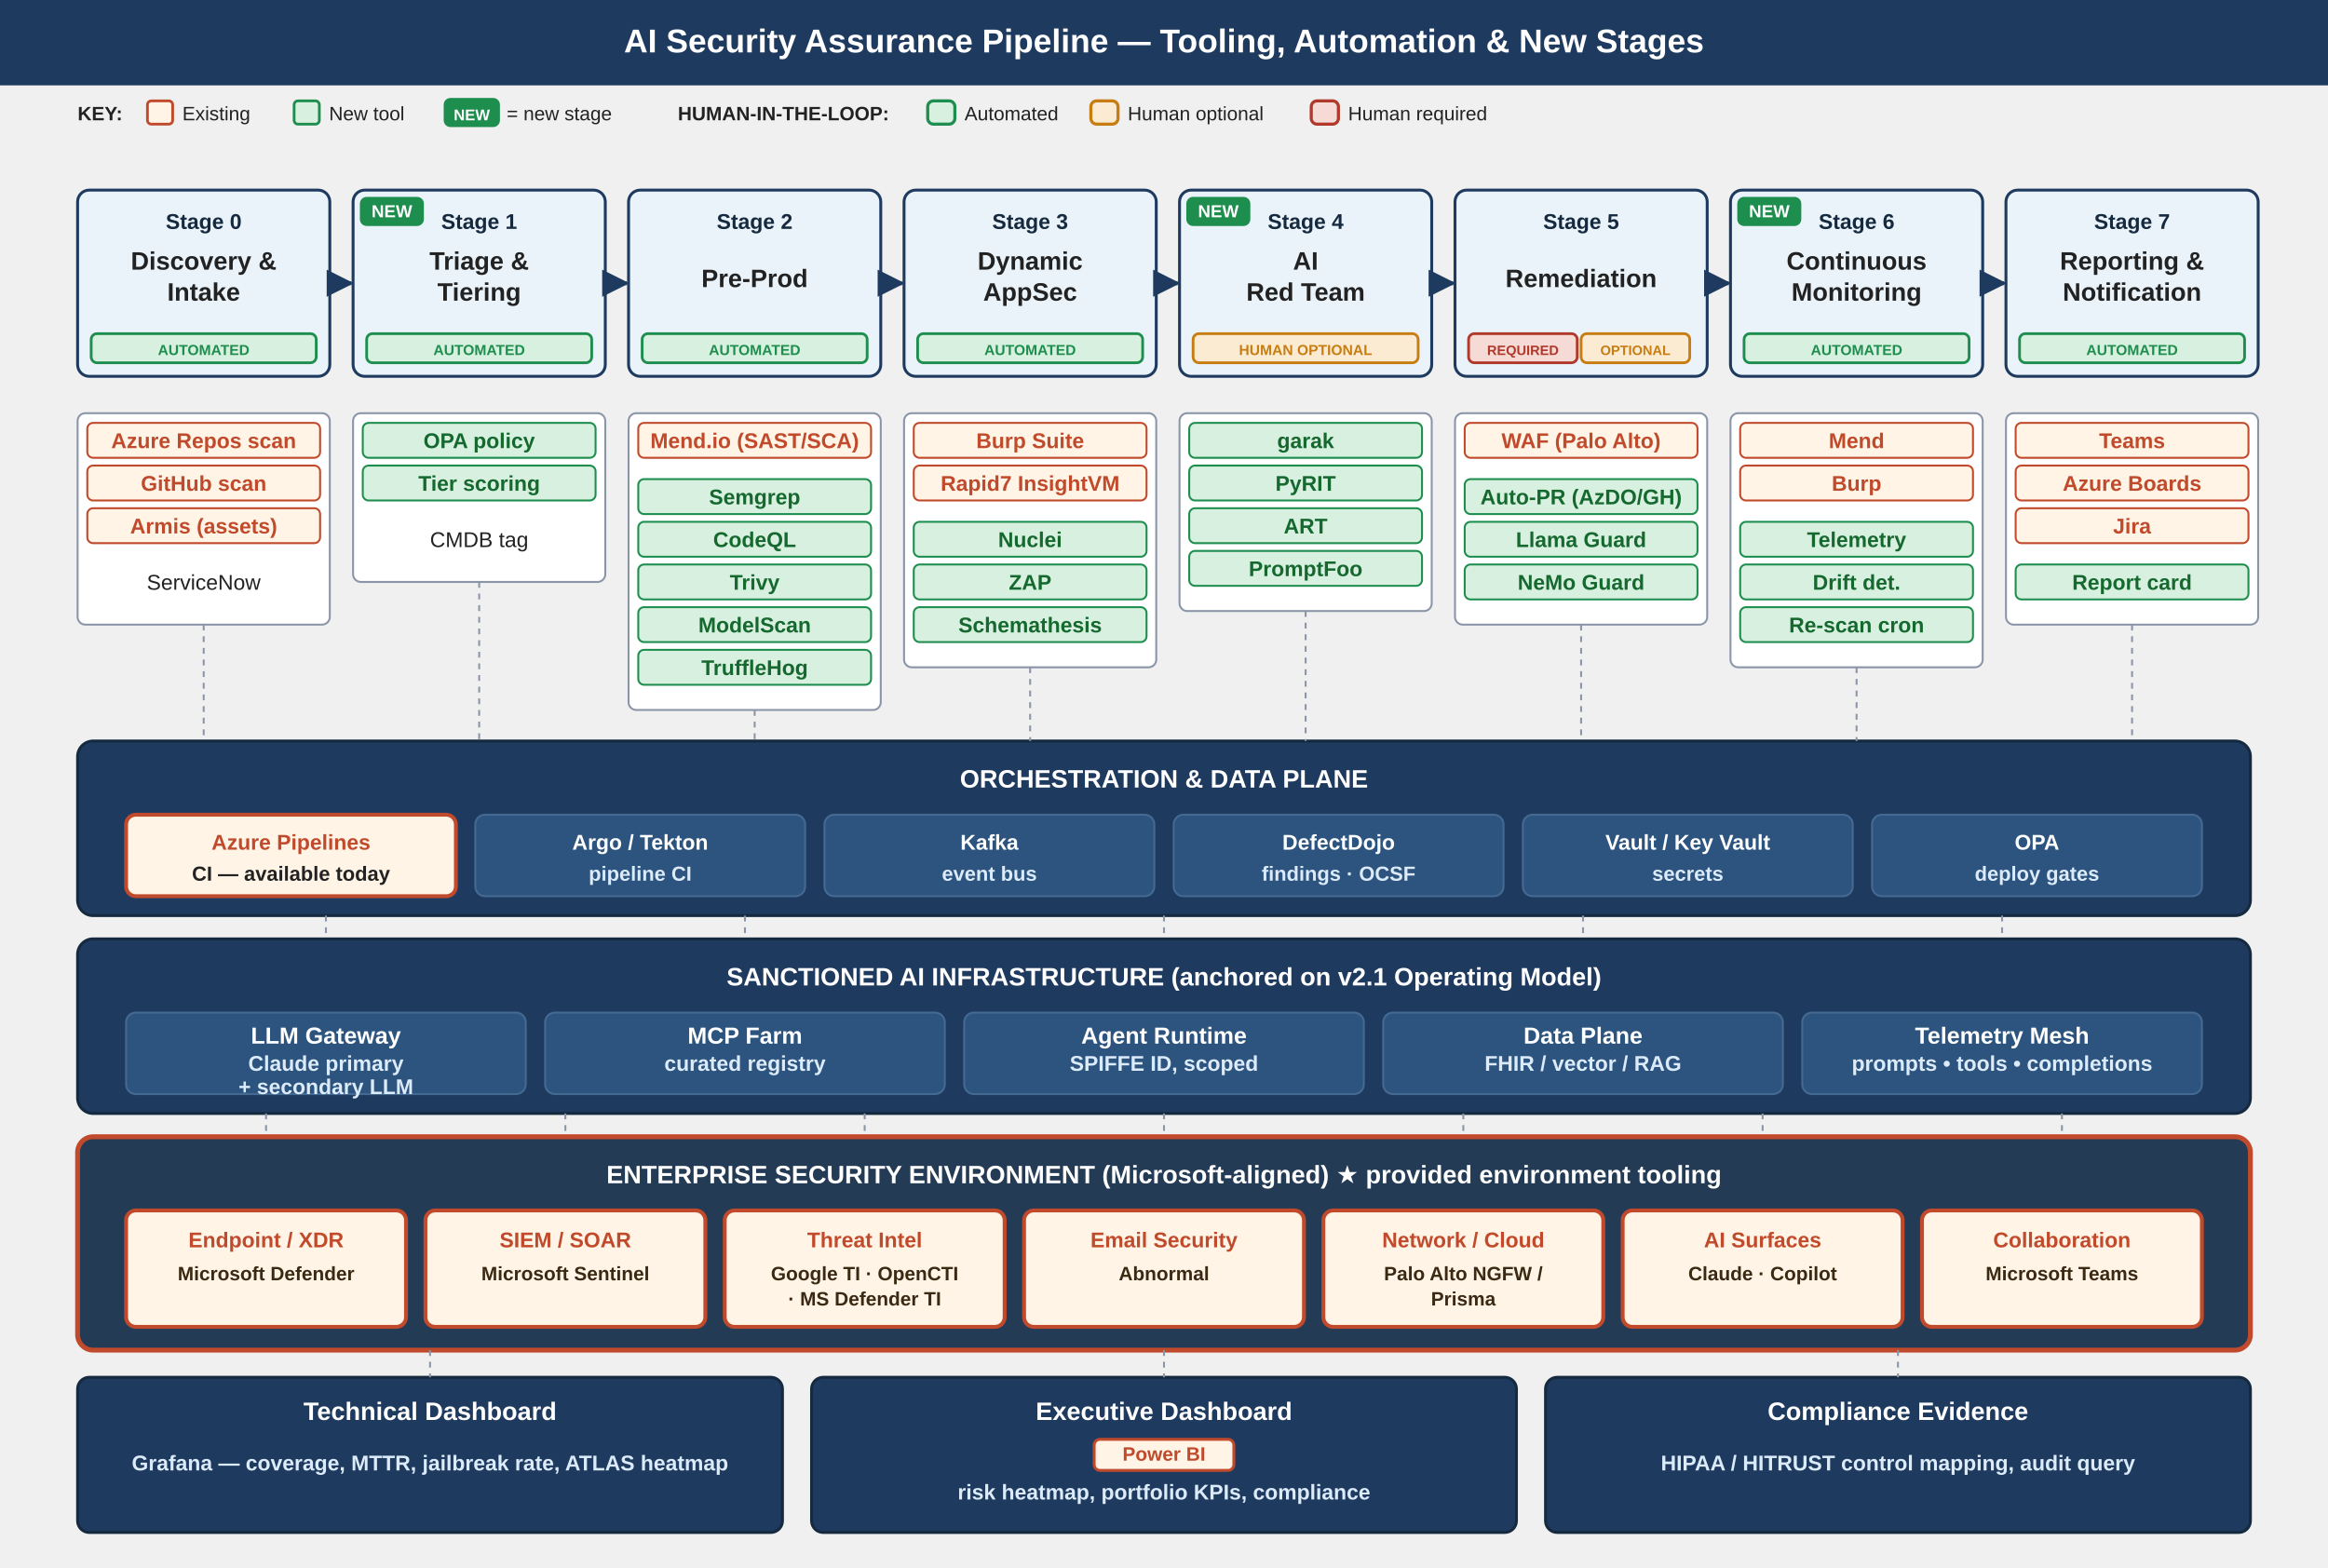
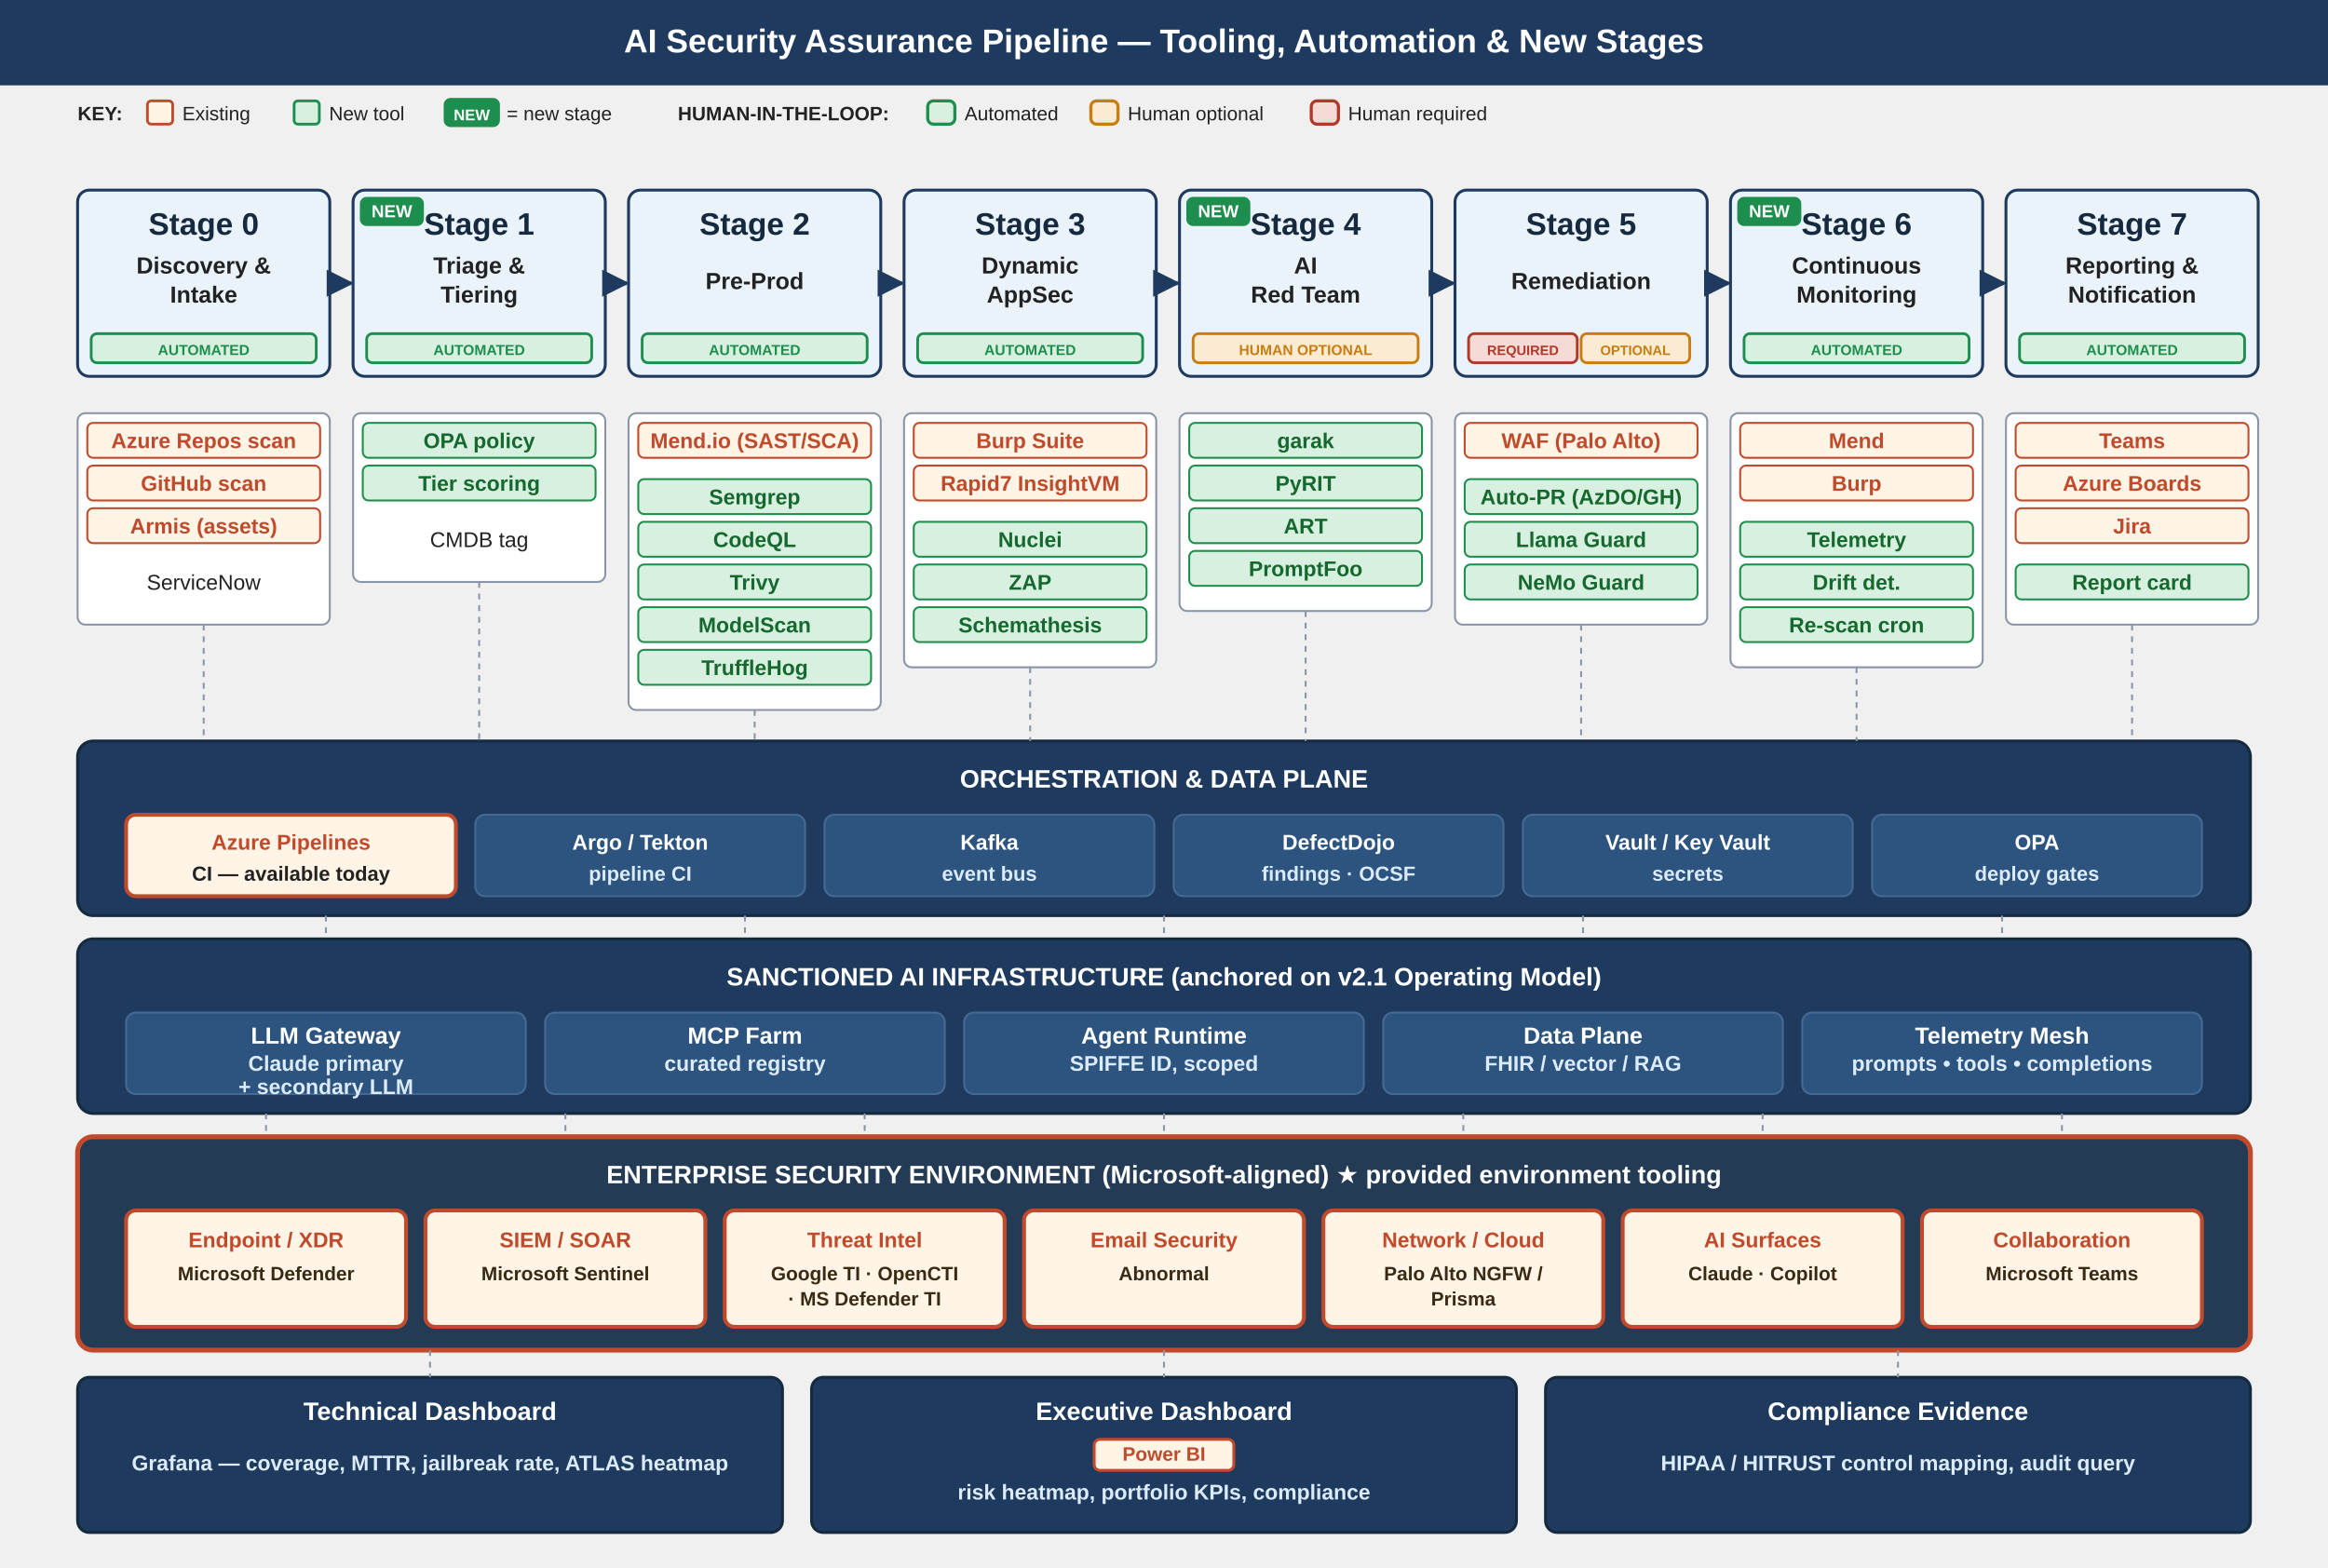
<svg xmlns="http://www.w3.org/2000/svg" width="1200" height="808" viewBox="0 0 1200 808" font-family="Arial, Helvetica, sans-serif">
  <defs>
    <marker id="arr" viewBox="0 0 10 10" refX="9" refY="5" markerWidth="7" markerHeight="7" orient="auto-start-reverse">
      <path d="M 0 0 L 10 5 L 0 10 z" fill="#1F3A5F" />
    </marker>
    <marker id="arrL" viewBox="0 0 10 10" refX="9" refY="5" markerWidth="7" markerHeight="7" orient="auto-start-reverse">
      <path d="M 0 0 L 10 5 L 0 10 z" fill="#8A95A8" />
    </marker>
    <marker id="arrA" viewBox="0 0 10 10" refX="9" refY="5" markerWidth="7" markerHeight="7" orient="auto-start-reverse">
      <path d="M 0 0 L 10 5 L 0 10 z" fill="#C04A2B" />
    </marker>
  </defs>
  <rect x="0" y="0" width="1200" height="44" fill="#1F3A5F" stroke="#1F3A5F" stroke-width="0" rx="0" ry="0" />
  <text x="600.0" y="27" font-size="17" fill="#FFFFFF" text-anchor="middle" font-weight="bold">AI Security Assurance Pipeline — Tooling, Automation &amp; New Stages</text>
  <text x="40" y="62" font-size="10" fill="#222222" text-anchor="start" font-weight="bold">KEY:</text>
  <rect x="76" y="52" width="13" height="12" fill="#FFF4E5" stroke="#C04A2B" stroke-width="1.4" rx="2" ry="2" />
  <text x="94" y="62" font-size="10" fill="#222222" text-anchor="start" font-weight="normal">Existing</text>
  <rect x="151.6" y="52" width="13" height="12" fill="#D8F0DF" stroke="#1E8E4E" stroke-width="1.4" rx="2" ry="2" />
  <text x="169.6" y="62" font-size="10" fill="#222222" text-anchor="start" font-weight="normal">New tool</text>
  <rect x="229.2" y="51" width="28" height="14" fill="#1E8E4E" stroke="#1E8E4E" stroke-width="1" rx="3" ry="3" />
  <text x="243.2" y="62" font-size="8" fill="#FFFFFF" text-anchor="middle" font-weight="bold">NEW</text>
  <text x="261.2" y="62" font-size="10" fill="#222222" text-anchor="start" font-weight="normal">= new stage</text>
  <text x="349.4" y="62" font-size="10" fill="#222222" text-anchor="start" font-weight="bold">HUMAN-IN-THE-LOOP:</text>
  <rect x="478.2" y="52" width="14" height="12" fill="#D8F0DF" stroke="#1E8E4E" stroke-width="1.6" rx="3" ry="3" />
  <text x="497.2" y="62" font-size="10" fill="#222222" text-anchor="start" font-weight="normal">Automated</text>
  <rect x="562.3" y="52" width="14" height="12" fill="#FBEBD2" stroke="#C77D11" stroke-width="1.6" rx="3" ry="3" />
  <text x="581.3" y="62" font-size="10" fill="#222222" text-anchor="start" font-weight="normal">Human optional</text>
  <rect x="675.9" y="52" width="14" height="12" fill="#F6DAD5" stroke="#B0392B" stroke-width="1.6" rx="3" ry="3" />
  <text x="694.9" y="62" font-size="10" fill="#222222" text-anchor="start" font-weight="normal">Human required</text>
  <rect x="40" y="98" width="130" height="96" fill="#EAF3FA" stroke="#1F3A5F" stroke-width="1.5" rx="6" ry="6" />
-   <text x="105.0" y="118" font-size="11" fill="#15293F" text-anchor="middle" font-weight="bold">Stage 0</text>
-   <text x="105.0" y="139" font-size="13" fill="#222222" text-anchor="middle" font-weight="bold">Discovery &amp;</text>
-   <text x="105.0" y="155" font-size="13" fill="#222222" text-anchor="middle" font-weight="bold">Intake</text>
+   <text x="105.0" y="121" font-size="16" fill="#15293F" text-anchor="middle" font-weight="bold">Stage 0</text>
+   <text x="105.0" y="141" font-size="12" fill="#222222" text-anchor="middle" font-weight="bold">Discovery &amp;</text>
+   <text x="105.0" y="156" font-size="12" fill="#222222" text-anchor="middle" font-weight="bold">Intake</text>
  <rect x="47.0" y="172" width="116.0" height="15" fill="#D8F0DF" stroke="#1E8E4E" stroke-width="1.4" rx="3" ry="3" />
  <text x="105.0" y="183" font-size="7.5" fill="#1E8E4E" text-anchor="middle" font-weight="bold">AUTOMATED</text>
  <line x1="171" y1="146.0" x2="181" y2="146.0" stroke="#1F3A5F" stroke-width="2" marker-end="url(#arr)" />
  <rect x="182" y="98" width="130" height="96" fill="#EAF3FA" stroke="#1F3A5F" stroke-width="1.5" rx="6" ry="6" />
-   <text x="247.0" y="118" font-size="11" fill="#15293F" text-anchor="middle" font-weight="bold">Stage 1</text>
-   <text x="247.0" y="139" font-size="13" fill="#222222" text-anchor="middle" font-weight="bold">Triage &amp;</text>
-   <text x="247.0" y="155" font-size="13" fill="#222222" text-anchor="middle" font-weight="bold">Tiering</text>
+   <text x="247.0" y="121" font-size="16" fill="#15293F" text-anchor="middle" font-weight="bold">Stage 1</text>
+   <text x="247.0" y="141" font-size="12" fill="#222222" text-anchor="middle" font-weight="bold">Triage &amp;</text>
+   <text x="247.0" y="156" font-size="12" fill="#222222" text-anchor="middle" font-weight="bold">Tiering</text>
  <rect x="186" y="102" width="32" height="14" fill="#1E8E4E" stroke="#1E8E4E" stroke-width="1" rx="3" ry="3" />
  <text x="202" y="112" font-size="9" fill="#FFFFFF" text-anchor="middle" font-weight="bold">NEW</text>
  <rect x="189.0" y="172" width="116.0" height="15" fill="#D8F0DF" stroke="#1E8E4E" stroke-width="1.4" rx="3" ry="3" />
  <text x="247.0" y="183" font-size="7.5" fill="#1E8E4E" text-anchor="middle" font-weight="bold">AUTOMATED</text>
  <line x1="313" y1="146.0" x2="323" y2="146.0" stroke="#1F3A5F" stroke-width="2" marker-end="url(#arr)" />
  <rect x="324" y="98" width="130" height="96" fill="#EAF3FA" stroke="#1F3A5F" stroke-width="1.5" rx="6" ry="6" />
-   <text x="389.0" y="118" font-size="11" fill="#15293F" text-anchor="middle" font-weight="bold">Stage 2</text>
-   <text x="389.0" y="148" font-size="13" fill="#222222" text-anchor="middle" font-weight="bold">Pre-Prod</text>
+   <text x="389.0" y="121" font-size="16" fill="#15293F" text-anchor="middle" font-weight="bold">Stage 2</text>
+   <text x="389.0" y="149" font-size="12" fill="#222222" text-anchor="middle" font-weight="bold">Pre-Prod</text>
  <rect x="331.0" y="172" width="116.0" height="15" fill="#D8F0DF" stroke="#1E8E4E" stroke-width="1.4" rx="3" ry="3" />
  <text x="389.0" y="183" font-size="7.5" fill="#1E8E4E" text-anchor="middle" font-weight="bold">AUTOMATED</text>
  <line x1="455" y1="146.0" x2="465" y2="146.0" stroke="#1F3A5F" stroke-width="2" marker-end="url(#arr)" />
  <rect x="466" y="98" width="130" height="96" fill="#EAF3FA" stroke="#1F3A5F" stroke-width="1.5" rx="6" ry="6" />
-   <text x="531.0" y="118" font-size="11" fill="#15293F" text-anchor="middle" font-weight="bold">Stage 3</text>
-   <text x="531.0" y="139" font-size="13" fill="#222222" text-anchor="middle" font-weight="bold">Dynamic</text>
-   <text x="531.0" y="155" font-size="13" fill="#222222" text-anchor="middle" font-weight="bold">AppSec</text>
+   <text x="531.0" y="121" font-size="16" fill="#15293F" text-anchor="middle" font-weight="bold">Stage 3</text>
+   <text x="531.0" y="141" font-size="12" fill="#222222" text-anchor="middle" font-weight="bold">Dynamic</text>
+   <text x="531.0" y="156" font-size="12" fill="#222222" text-anchor="middle" font-weight="bold">AppSec</text>
  <rect x="473.0" y="172" width="116.0" height="15" fill="#D8F0DF" stroke="#1E8E4E" stroke-width="1.4" rx="3" ry="3" />
  <text x="531.0" y="183" font-size="7.5" fill="#1E8E4E" text-anchor="middle" font-weight="bold">AUTOMATED</text>
  <line x1="597" y1="146.0" x2="607" y2="146.0" stroke="#1F3A5F" stroke-width="2" marker-end="url(#arr)" />
  <rect x="608" y="98" width="130" height="96" fill="#EAF3FA" stroke="#1F3A5F" stroke-width="1.5" rx="6" ry="6" />
-   <text x="673.0" y="118" font-size="11" fill="#15293F" text-anchor="middle" font-weight="bold">Stage 4</text>
-   <text x="673.0" y="139" font-size="13" fill="#222222" text-anchor="middle" font-weight="bold">AI</text>
-   <text x="673.0" y="155" font-size="13" fill="#222222" text-anchor="middle" font-weight="bold">Red Team</text>
+   <text x="673.0" y="121" font-size="16" fill="#15293F" text-anchor="middle" font-weight="bold">Stage 4</text>
+   <text x="673.0" y="141" font-size="12" fill="#222222" text-anchor="middle" font-weight="bold">AI</text>
+   <text x="673.0" y="156" font-size="12" fill="#222222" text-anchor="middle" font-weight="bold">Red Team</text>
  <rect x="612" y="102" width="32" height="14" fill="#1E8E4E" stroke="#1E8E4E" stroke-width="1" rx="3" ry="3" />
  <text x="628" y="112" font-size="9" fill="#FFFFFF" text-anchor="middle" font-weight="bold">NEW</text>
  <rect x="615.0" y="172" width="116.0" height="15" fill="#FBEBD2" stroke="#C77D11" stroke-width="1.4" rx="3" ry="3" />
  <text x="673.0" y="183" font-size="7.5" fill="#C77D11" text-anchor="middle" font-weight="bold">HUMAN OPTIONAL</text>
  <line x1="739" y1="146.0" x2="749" y2="146.0" stroke="#1F3A5F" stroke-width="2" marker-end="url(#arr)" />
  <rect x="750" y="98" width="130" height="96" fill="#EAF3FA" stroke="#1F3A5F" stroke-width="1.5" rx="6" ry="6" />
-   <text x="815.0" y="118" font-size="11" fill="#15293F" text-anchor="middle" font-weight="bold">Stage 5</text>
-   <text x="815.0" y="148" font-size="13" fill="#222222" text-anchor="middle" font-weight="bold">Remediation</text>
+   <text x="815.0" y="121" font-size="16" fill="#15293F" text-anchor="middle" font-weight="bold">Stage 5</text>
+   <text x="815.0" y="149" font-size="12" fill="#222222" text-anchor="middle" font-weight="bold">Remediation</text>
  <rect x="757.0" y="172" width="56.0" height="15" fill="#F6DAD5" stroke="#B0392B" stroke-width="1.4" rx="3" ry="3" />
  <text x="785.0" y="183" font-size="7" fill="#B0392B" text-anchor="middle" font-weight="bold">REQUIRED</text>
  <rect x="815.0" y="172" width="56.0" height="15" fill="#FBEBD2" stroke="#C77D11" stroke-width="1.4" rx="3" ry="3" />
  <text x="843.0" y="183" font-size="7" fill="#C77D11" text-anchor="middle" font-weight="bold">OPTIONAL</text>
  <line x1="881" y1="146.0" x2="891" y2="146.0" stroke="#1F3A5F" stroke-width="2" marker-end="url(#arr)" />
  <rect x="892" y="98" width="130" height="96" fill="#EAF3FA" stroke="#1F3A5F" stroke-width="1.5" rx="6" ry="6" />
-   <text x="957.0" y="118" font-size="11" fill="#15293F" text-anchor="middle" font-weight="bold">Stage 6</text>
-   <text x="957.0" y="139" font-size="13" fill="#222222" text-anchor="middle" font-weight="bold">Continuous</text>
-   <text x="957.0" y="155" font-size="13" fill="#222222" text-anchor="middle" font-weight="bold">Monitoring</text>
+   <text x="957.0" y="121" font-size="16" fill="#15293F" text-anchor="middle" font-weight="bold">Stage 6</text>
+   <text x="957.0" y="141" font-size="12" fill="#222222" text-anchor="middle" font-weight="bold">Continuous</text>
+   <text x="957.0" y="156" font-size="12" fill="#222222" text-anchor="middle" font-weight="bold">Monitoring</text>
  <rect x="896" y="102" width="32" height="14" fill="#1E8E4E" stroke="#1E8E4E" stroke-width="1" rx="3" ry="3" />
  <text x="912" y="112" font-size="9" fill="#FFFFFF" text-anchor="middle" font-weight="bold">NEW</text>
  <rect x="899.0" y="172" width="116.0" height="15" fill="#D8F0DF" stroke="#1E8E4E" stroke-width="1.4" rx="3" ry="3" />
  <text x="957.0" y="183" font-size="7.5" fill="#1E8E4E" text-anchor="middle" font-weight="bold">AUTOMATED</text>
  <line x1="1023" y1="146.0" x2="1033" y2="146.0" stroke="#1F3A5F" stroke-width="2" marker-end="url(#arr)" />
  <rect x="1034" y="98" width="130" height="96" fill="#EAF3FA" stroke="#1F3A5F" stroke-width="1.5" rx="6" ry="6" />
-   <text x="1099.0" y="118" font-size="11" fill="#15293F" text-anchor="middle" font-weight="bold">Stage 7</text>
-   <text x="1099.0" y="139" font-size="13" fill="#222222" text-anchor="middle" font-weight="bold">Reporting &amp;</text>
-   <text x="1099.0" y="155" font-size="13" fill="#222222" text-anchor="middle" font-weight="bold">Notification</text>
+   <text x="1099.0" y="121" font-size="16" fill="#15293F" text-anchor="middle" font-weight="bold">Stage 7</text>
+   <text x="1099.0" y="141" font-size="12" fill="#222222" text-anchor="middle" font-weight="bold">Reporting &amp;</text>
+   <text x="1099.0" y="156" font-size="12" fill="#222222" text-anchor="middle" font-weight="bold">Notification</text>
  <rect x="1041.0" y="172" width="116.0" height="15" fill="#D8F0DF" stroke="#1E8E4E" stroke-width="1.4" rx="3" ry="3" />
  <text x="1099.0" y="183" font-size="7.5" fill="#1E8E4E" text-anchor="middle" font-weight="bold">AUTOMATED</text>
  <rect x="40" y="213" width="130" height="109" fill="#FFFFFF" stroke="#8A95A8" stroke-width="1" rx="4" ry="4" />
  <rect x="45" y="218" width="120" height="18" fill="#FFF4E5" stroke="#C04A2B" stroke-width="1" rx="3" ry="3" />
  <text x="105.0" y="231" font-size="11" fill="#C04A2B" text-anchor="middle" font-weight="bold">Azure Repos scan</text>
  <rect x="45" y="240" width="120" height="18" fill="#FFF4E5" stroke="#C04A2B" stroke-width="1" rx="3" ry="3" />
  <text x="105.0" y="253" font-size="11" fill="#C04A2B" text-anchor="middle" font-weight="bold">GitHub scan</text>
  <rect x="45" y="262" width="120" height="18" fill="#FFF4E5" stroke="#C04A2B" stroke-width="1" rx="3" ry="3" />
  <text x="105.0" y="275" font-size="11" fill="#C04A2B" text-anchor="middle" font-weight="bold">Armis (assets)</text>
  <text x="105.0" y="304" font-size="11" fill="#222222" text-anchor="middle" font-weight="normal">ServiceNow</text>
  <rect x="182" y="213" width="130" height="87" fill="#FFFFFF" stroke="#8A95A8" stroke-width="1" rx="4" ry="4" />
  <rect x="187" y="218" width="120" height="18" fill="#D8F0DF" stroke="#1E8E4E" stroke-width="1" rx="3" ry="3" />
  <text x="247.0" y="231" font-size="11" fill="#15692F" text-anchor="middle" font-weight="bold">OPA policy</text>
  <rect x="187" y="240" width="120" height="18" fill="#D8F0DF" stroke="#1E8E4E" stroke-width="1" rx="3" ry="3" />
  <text x="247.0" y="253" font-size="11" fill="#15692F" text-anchor="middle" font-weight="bold">Tier scoring</text>
  <text x="247.0" y="282" font-size="11" fill="#222222" text-anchor="middle" font-weight="normal">CMDB tag</text>
  <rect x="324" y="213" width="130" height="153" fill="#FFFFFF" stroke="#8A95A8" stroke-width="1" rx="4" ry="4" />
  <rect x="329" y="218" width="120" height="18" fill="#FFF4E5" stroke="#C04A2B" stroke-width="1" rx="3" ry="3" />
  <text x="389.0" y="231" font-size="11" fill="#C04A2B" text-anchor="middle" font-weight="bold">Mend.io (SAST/SCA)</text>
  <rect x="329" y="247" width="120" height="18" fill="#D8F0DF" stroke="#1E8E4E" stroke-width="1" rx="3" ry="3" />
  <text x="389.0" y="260" font-size="11" fill="#15692F" text-anchor="middle" font-weight="bold">Semgrep</text>
  <rect x="329" y="269" width="120" height="18" fill="#D8F0DF" stroke="#1E8E4E" stroke-width="1" rx="3" ry="3" />
  <text x="389.0" y="282" font-size="11" fill="#15692F" text-anchor="middle" font-weight="bold">CodeQL</text>
  <rect x="329" y="291" width="120" height="18" fill="#D8F0DF" stroke="#1E8E4E" stroke-width="1" rx="3" ry="3" />
  <text x="389.0" y="304" font-size="11" fill="#15692F" text-anchor="middle" font-weight="bold">Trivy</text>
  <rect x="329" y="313" width="120" height="18" fill="#D8F0DF" stroke="#1E8E4E" stroke-width="1" rx="3" ry="3" />
  <text x="389.0" y="326" font-size="11" fill="#15692F" text-anchor="middle" font-weight="bold">ModelScan</text>
  <rect x="329" y="335" width="120" height="18" fill="#D8F0DF" stroke="#1E8E4E" stroke-width="1" rx="3" ry="3" />
  <text x="389.0" y="348" font-size="11" fill="#15692F" text-anchor="middle" font-weight="bold">TruffleHog</text>
  <rect x="466" y="213" width="130" height="131" fill="#FFFFFF" stroke="#8A95A8" stroke-width="1" rx="4" ry="4" />
  <rect x="471" y="218" width="120" height="18" fill="#FFF4E5" stroke="#C04A2B" stroke-width="1" rx="3" ry="3" />
  <text x="531.0" y="231" font-size="11" fill="#C04A2B" text-anchor="middle" font-weight="bold">Burp Suite</text>
  <rect x="471" y="240" width="120" height="18" fill="#FFF4E5" stroke="#C04A2B" stroke-width="1" rx="3" ry="3" />
  <text x="531.0" y="253" font-size="11" fill="#C04A2B" text-anchor="middle" font-weight="bold">Rapid7 InsightVM</text>
  <rect x="471" y="269" width="120" height="18" fill="#D8F0DF" stroke="#1E8E4E" stroke-width="1" rx="3" ry="3" />
  <text x="531.0" y="282" font-size="11" fill="#15692F" text-anchor="middle" font-weight="bold">Nuclei</text>
  <rect x="471" y="291" width="120" height="18" fill="#D8F0DF" stroke="#1E8E4E" stroke-width="1" rx="3" ry="3" />
  <text x="531.0" y="304" font-size="11" fill="#15692F" text-anchor="middle" font-weight="bold">ZAP</text>
  <rect x="471" y="313" width="120" height="18" fill="#D8F0DF" stroke="#1E8E4E" stroke-width="1" rx="3" ry="3" />
  <text x="531.0" y="326" font-size="11" fill="#15692F" text-anchor="middle" font-weight="bold">Schemathesis</text>
  <rect x="608" y="213" width="130" height="102" fill="#FFFFFF" stroke="#8A95A8" stroke-width="1" rx="4" ry="4" />
  <rect x="613" y="218" width="120" height="18" fill="#D8F0DF" stroke="#1E8E4E" stroke-width="1" rx="3" ry="3" />
  <text x="673.0" y="231" font-size="11" fill="#15692F" text-anchor="middle" font-weight="bold">garak</text>
  <rect x="613" y="240" width="120" height="18" fill="#D8F0DF" stroke="#1E8E4E" stroke-width="1" rx="3" ry="3" />
  <text x="673.0" y="253" font-size="11" fill="#15692F" text-anchor="middle" font-weight="bold">PyRIT</text>
  <rect x="613" y="262" width="120" height="18" fill="#D8F0DF" stroke="#1E8E4E" stroke-width="1" rx="3" ry="3" />
  <text x="673.0" y="275" font-size="11" fill="#15692F" text-anchor="middle" font-weight="bold">ART</text>
  <rect x="613" y="284" width="120" height="18" fill="#D8F0DF" stroke="#1E8E4E" stroke-width="1" rx="3" ry="3" />
  <text x="673.0" y="297" font-size="11" fill="#15692F" text-anchor="middle" font-weight="bold">PromptFoo</text>
  <rect x="750" y="213" width="130" height="109" fill="#FFFFFF" stroke="#8A95A8" stroke-width="1" rx="4" ry="4" />
  <rect x="755" y="218" width="120" height="18" fill="#FFF4E5" stroke="#C04A2B" stroke-width="1" rx="3" ry="3" />
  <text x="815.0" y="231" font-size="11" fill="#C04A2B" text-anchor="middle" font-weight="bold">WAF (Palo Alto)</text>
  <rect x="755" y="247" width="120" height="18" fill="#D8F0DF" stroke="#1E8E4E" stroke-width="1" rx="3" ry="3" />
  <text x="815.0" y="260" font-size="11" fill="#15692F" text-anchor="middle" font-weight="bold">Auto-PR (AzDO/GH)</text>
  <rect x="755" y="269" width="120" height="18" fill="#D8F0DF" stroke="#1E8E4E" stroke-width="1" rx="3" ry="3" />
  <text x="815.0" y="282" font-size="11" fill="#15692F" text-anchor="middle" font-weight="bold">Llama Guard</text>
  <rect x="755" y="291" width="120" height="18" fill="#D8F0DF" stroke="#1E8E4E" stroke-width="1" rx="3" ry="3" />
  <text x="815.0" y="304" font-size="11" fill="#15692F" text-anchor="middle" font-weight="bold">NeMo Guard</text>
  <rect x="892" y="213" width="130" height="131" fill="#FFFFFF" stroke="#8A95A8" stroke-width="1" rx="4" ry="4" />
  <rect x="897" y="218" width="120" height="18" fill="#FFF4E5" stroke="#C04A2B" stroke-width="1" rx="3" ry="3" />
  <text x="957.0" y="231" font-size="11" fill="#C04A2B" text-anchor="middle" font-weight="bold">Mend</text>
  <rect x="897" y="240" width="120" height="18" fill="#FFF4E5" stroke="#C04A2B" stroke-width="1" rx="3" ry="3" />
  <text x="957.0" y="253" font-size="11" fill="#C04A2B" text-anchor="middle" font-weight="bold">Burp</text>
  <rect x="897" y="269" width="120" height="18" fill="#D8F0DF" stroke="#1E8E4E" stroke-width="1" rx="3" ry="3" />
  <text x="957.0" y="282" font-size="11" fill="#15692F" text-anchor="middle" font-weight="bold">Telemetry</text>
  <rect x="897" y="291" width="120" height="18" fill="#D8F0DF" stroke="#1E8E4E" stroke-width="1" rx="3" ry="3" />
  <text x="957.0" y="304" font-size="11" fill="#15692F" text-anchor="middle" font-weight="bold">Drift det.</text>
  <rect x="897" y="313" width="120" height="18" fill="#D8F0DF" stroke="#1E8E4E" stroke-width="1" rx="3" ry="3" />
  <text x="957.0" y="326" font-size="11" fill="#15692F" text-anchor="middle" font-weight="bold">Re-scan cron</text>
  <rect x="1034" y="213" width="130" height="109" fill="#FFFFFF" stroke="#8A95A8" stroke-width="1" rx="4" ry="4" />
  <rect x="1039" y="218" width="120" height="18" fill="#FFF4E5" stroke="#C04A2B" stroke-width="1" rx="3" ry="3" />
  <text x="1099.0" y="231" font-size="11" fill="#C04A2B" text-anchor="middle" font-weight="bold">Teams</text>
  <rect x="1039" y="240" width="120" height="18" fill="#FFF4E5" stroke="#C04A2B" stroke-width="1" rx="3" ry="3" />
  <text x="1099.0" y="253" font-size="11" fill="#C04A2B" text-anchor="middle" font-weight="bold">Azure Boards</text>
  <rect x="1039" y="262" width="120" height="18" fill="#FFF4E5" stroke="#C04A2B" stroke-width="1" rx="3" ry="3" />
  <text x="1099.0" y="275" font-size="11" fill="#C04A2B" text-anchor="middle" font-weight="bold">Jira</text>
  <rect x="1039" y="291" width="120" height="18" fill="#D8F0DF" stroke="#1E8E4E" stroke-width="1" rx="3" ry="3" />
  <text x="1099.0" y="304" font-size="11" fill="#15692F" text-anchor="middle" font-weight="bold">Report card</text>
  <rect x="40" y="382" width="1120" height="90" fill="#1F3A5F" stroke="#15293F" stroke-width="1.5" rx="8" ry="8" />
  <text x="600.0" y="406" font-size="13" fill="#FFFFFF" text-anchor="middle" font-weight="bold">ORCHESTRATION &amp; DATA PLANE</text>
  <rect x="65.0" y="420" width="170.0" height="42" fill="#FFF4E5" stroke="#C04A2B" stroke-width="2" rx="5" ry="5" />
  <text x="150.0" y="438" font-size="11" fill="#C04A2B" text-anchor="middle" font-weight="bold">Azure Pipelines</text>
  <text x="150.0" y="454" font-size="10.5" fill="#222222" text-anchor="middle" font-weight="bold">CI — available today</text>
  <rect x="245.0" y="420" width="170.0" height="42" fill="#2C547F" stroke="#456A92" stroke-width="1" rx="5" ry="5" />
  <text x="330.0" y="438" font-size="11" fill="#FFFFFF" text-anchor="middle" font-weight="bold">Argo / Tekton</text>
  <text x="330.0" y="454" font-size="10.5" fill="#DCEBFA" text-anchor="middle" font-weight="bold">pipeline CI</text>
  <rect x="425.0" y="420" width="170.0" height="42" fill="#2C547F" stroke="#456A92" stroke-width="1" rx="5" ry="5" />
  <text x="510.0" y="438" font-size="11" fill="#FFFFFF" text-anchor="middle" font-weight="bold">Kafka</text>
  <text x="510.0" y="454" font-size="10.5" fill="#DCEBFA" text-anchor="middle" font-weight="bold">event bus</text>
  <rect x="605.0" y="420" width="170.0" height="42" fill="#2C547F" stroke="#456A92" stroke-width="1" rx="5" ry="5" />
  <text x="690.0" y="438" font-size="11" fill="#FFFFFF" text-anchor="middle" font-weight="bold">DefectDojo</text>
  <text x="690.0" y="454" font-size="10.5" fill="#DCEBFA" text-anchor="middle" font-weight="bold">findings · OCSF</text>
  <rect x="785.0" y="420" width="170.0" height="42" fill="#2C547F" stroke="#456A92" stroke-width="1" rx="5" ry="5" />
  <text x="870.0" y="438" font-size="11" fill="#FFFFFF" text-anchor="middle" font-weight="bold">Vault / Key Vault</text>
  <text x="870.0" y="454" font-size="10.5" fill="#DCEBFA" text-anchor="middle" font-weight="bold">secrets</text>
  <rect x="965.0" y="420" width="170.0" height="42" fill="#2C547F" stroke="#456A92" stroke-width="1" rx="5" ry="5" />
  <text x="1050.0" y="438" font-size="11" fill="#FFFFFF" text-anchor="middle" font-weight="bold">OPA</text>
  <text x="1050.0" y="454" font-size="10.5" fill="#DCEBFA" text-anchor="middle" font-weight="bold">deploy gates</text>
  <rect x="40" y="484" width="1120" height="90" fill="#1F3A5F" stroke="#15293F" stroke-width="1.5" rx="8" ry="8" />
  <text x="600.0" y="508" font-size="13" fill="#FFFFFF" text-anchor="middle" font-weight="bold">SANCTIONED AI INFRASTRUCTURE  (anchored on v2.1 Operating Model)</text>
  <rect x="65.0" y="522" width="206.0" height="42" fill="#2C547F" stroke="#456A92" stroke-width="1" rx="5" ry="5" />
  <text x="168.0" y="538" font-size="12" fill="#FFFFFF" text-anchor="middle" font-weight="bold">LLM Gateway</text>
  <text x="168.0" y="552" font-size="11" fill="#DCEBFA" text-anchor="middle" font-weight="bold">Claude primary</text>
  <text x="168.0" y="564" font-size="11" fill="#DCEBFA" text-anchor="middle" font-weight="bold">+ secondary LLM</text>
  <rect x="281.0" y="522" width="206.0" height="42" fill="#2C547F" stroke="#456A92" stroke-width="1" rx="5" ry="5" />
  <text x="384.0" y="538" font-size="12" fill="#FFFFFF" text-anchor="middle" font-weight="bold">MCP Farm</text>
  <text x="384.0" y="552" font-size="11" fill="#DCEBFA" text-anchor="middle" font-weight="bold">curated registry</text>
  <rect x="497.0" y="522" width="206.0" height="42" fill="#2C547F" stroke="#456A92" stroke-width="1" rx="5" ry="5" />
  <text x="600.0" y="538" font-size="12" fill="#FFFFFF" text-anchor="middle" font-weight="bold">Agent Runtime</text>
  <text x="600.0" y="552" font-size="11" fill="#DCEBFA" text-anchor="middle" font-weight="bold">SPIFFE ID, scoped</text>
  <rect x="713.0" y="522" width="206.0" height="42" fill="#2C547F" stroke="#456A92" stroke-width="1" rx="5" ry="5" />
  <text x="816.0" y="538" font-size="12" fill="#FFFFFF" text-anchor="middle" font-weight="bold">Data Plane</text>
  <text x="816.0" y="552" font-size="11" fill="#DCEBFA" text-anchor="middle" font-weight="bold">FHIR / vector / RAG</text>
  <rect x="929.0" y="522" width="206.0" height="42" fill="#2C547F" stroke="#456A92" stroke-width="1" rx="5" ry="5" />
  <text x="1032.0" y="538" font-size="12" fill="#FFFFFF" text-anchor="middle" font-weight="bold">Telemetry Mesh</text>
  <text x="1032.0" y="552" font-size="11" fill="#DCEBFA" text-anchor="middle" font-weight="bold">prompts • tools • completions</text>
  <rect x="40" y="586" width="1120" height="110" fill="#243B55" stroke="#C04A2B" stroke-width="2.5" rx="8" ry="8" />
  <text x="600.0" y="610" font-size="13" fill="#FFFFFF" text-anchor="middle" font-weight="bold">ENTERPRISE SECURITY ENVIRONMENT  (Microsoft-aligned)   ★ provided environment tooling</text>
  <rect x="65.0" y="624" width="144.286" height="60" fill="#FFF4E5" stroke="#C04A2B" stroke-width="2" rx="5" ry="5" />
  <text x="137.143" y="643" font-size="11" fill="#C04A2B" text-anchor="middle" font-weight="bold">Endpoint / XDR</text>
  <text x="137.143" y="660" font-size="10" fill="#3a2a14" text-anchor="middle" font-weight="bold">Microsoft Defender</text>
  <rect x="219.286" y="624" width="144.286" height="60" fill="#FFF4E5" stroke="#C04A2B" stroke-width="2" rx="5" ry="5" />
  <text x="291.429" y="643" font-size="11" fill="#C04A2B" text-anchor="middle" font-weight="bold">SIEM / SOAR</text>
  <text x="291.429" y="660" font-size="10" fill="#3a2a14" text-anchor="middle" font-weight="bold">Microsoft Sentinel</text>
  <rect x="373.571" y="624" width="144.286" height="60" fill="#FFF4E5" stroke="#C04A2B" stroke-width="2" rx="5" ry="5" />
  <text x="445.714" y="643" font-size="11" fill="#C04A2B" text-anchor="middle" font-weight="bold">Threat Intel</text>
  <text x="445.714" y="660" font-size="10" fill="#3a2a14" text-anchor="middle" font-weight="bold">Google TI · OpenCTI</text>
  <text x="445.714" y="673" font-size="10" fill="#3a2a14" text-anchor="middle" font-weight="bold">· MS Defender TI</text>
  <rect x="527.857" y="624" width="144.286" height="60" fill="#FFF4E5" stroke="#C04A2B" stroke-width="2" rx="5" ry="5" />
  <text x="600.0" y="643" font-size="11" fill="#C04A2B" text-anchor="middle" font-weight="bold">Email Security</text>
  <text x="600.0" y="660" font-size="10" fill="#3a2a14" text-anchor="middle" font-weight="bold">Abnormal</text>
  <rect x="682.143" y="624" width="144.286" height="60" fill="#FFF4E5" stroke="#C04A2B" stroke-width="2" rx="5" ry="5" />
  <text x="754.286" y="643" font-size="11" fill="#C04A2B" text-anchor="middle" font-weight="bold">Network / Cloud</text>
  <text x="754.286" y="660" font-size="10" fill="#3a2a14" text-anchor="middle" font-weight="bold">Palo Alto NGFW /</text>
  <text x="754.286" y="673" font-size="10" fill="#3a2a14" text-anchor="middle" font-weight="bold">Prisma</text>
  <rect x="836.429" y="624" width="144.286" height="60" fill="#FFF4E5" stroke="#C04A2B" stroke-width="2" rx="5" ry="5" />
  <text x="908.571" y="643" font-size="11" fill="#C04A2B" text-anchor="middle" font-weight="bold">AI Surfaces</text>
  <text x="908.571" y="660" font-size="10" fill="#3a2a14" text-anchor="middle" font-weight="bold">Claude · Copilot</text>
  <rect x="990.714" y="624" width="144.286" height="60" fill="#FFF4E5" stroke="#C04A2B" stroke-width="2" rx="5" ry="5" />
  <text x="1062.857" y="643" font-size="11" fill="#C04A2B" text-anchor="middle" font-weight="bold">Collaboration</text>
  <text x="1062.857" y="660" font-size="10" fill="#3a2a14" text-anchor="middle" font-weight="bold">Microsoft Teams</text>
  <rect x="40.0" y="710" width="363.333" height="80" fill="#1F3A5F" stroke="#15293F" stroke-width="1.5" rx="6" ry="6" />
  <text x="221.667" y="732" font-size="13" fill="#FFFFFF" text-anchor="middle" font-weight="bold">Technical Dashboard</text>
  <text x="221.667" y="758" font-size="11" fill="#DCEBFA" text-anchor="middle" font-weight="bold">Grafana — coverage, MTTR, jailbreak rate, ATLAS heatmap</text>
  <rect x="418.333" y="710" width="363.333" height="80" fill="#1F3A5F" stroke="#15293F" stroke-width="1.5" rx="6" ry="6" />
  <text x="600.0" y="732" font-size="13" fill="#FFFFFF" text-anchor="middle" font-weight="bold">Executive Dashboard</text>
  <rect x="564.0" y="742" width="72" height="16" fill="#FFF4E5" stroke="#C04A2B" stroke-width="1.5" rx="3" ry="3" />
  <text x="600.0" y="753" font-size="10" fill="#C04A2B" text-anchor="middle" font-weight="bold">Power BI</text>
  <text x="600.0" y="773" font-size="11" fill="#DCEBFA" text-anchor="middle" font-weight="bold">risk heatmap, portfolio KPIs, compliance</text>
  <rect x="796.667" y="710" width="363.333" height="80" fill="#1F3A5F" stroke="#15293F" stroke-width="1.5" rx="6" ry="6" />
  <text x="978.333" y="732" font-size="13" fill="#FFFFFF" text-anchor="middle" font-weight="bold">Compliance Evidence</text>
  <text x="978.333" y="758" font-size="11" fill="#DCEBFA" text-anchor="middle" font-weight="bold">HIPAA / HITRUST control mapping, audit query</text>
  <line x1="105.0" y1="322" x2="105.0" y2="382" stroke="#8A95A8" stroke-width="1" stroke-dasharray="3 3" />
  <line x1="247.0" y1="300" x2="247.0" y2="382" stroke="#8A95A8" stroke-width="1" stroke-dasharray="3 3" />
  <line x1="389.0" y1="366" x2="389.0" y2="382" stroke="#8A95A8" stroke-width="1" stroke-dasharray="3 3" />
  <line x1="531.0" y1="344" x2="531.0" y2="382" stroke="#8A95A8" stroke-width="1" stroke-dasharray="3 3" />
  <line x1="673.0" y1="315" x2="673.0" y2="382" stroke="#8A95A8" stroke-width="1" stroke-dasharray="3 3" />
  <line x1="815.0" y1="322" x2="815.0" y2="382" stroke="#8A95A8" stroke-width="1" stroke-dasharray="3 3" />
  <line x1="957.0" y1="344" x2="957.0" y2="382" stroke="#8A95A8" stroke-width="1" stroke-dasharray="3 3" />
  <line x1="1099.0" y1="322" x2="1099.0" y2="382" stroke="#8A95A8" stroke-width="1" stroke-dasharray="3 3" />
  <line x1="168.0" y1="472" x2="168.0" y2="484" stroke="#8A95A8" stroke-width="1" stroke-dasharray="3 3" />
  <line x1="384.0" y1="472" x2="384.0" y2="484" stroke="#8A95A8" stroke-width="1" stroke-dasharray="3 3" />
  <line x1="600.0" y1="472" x2="600.0" y2="484" stroke="#8A95A8" stroke-width="1" stroke-dasharray="3 3" />
  <line x1="816.0" y1="472" x2="816.0" y2="484" stroke="#8A95A8" stroke-width="1" stroke-dasharray="3 3" />
  <line x1="1032.0" y1="472" x2="1032.0" y2="484" stroke="#8A95A8" stroke-width="1" stroke-dasharray="3 3" />
  <line x1="137.143" y1="574" x2="137.143" y2="586" stroke="#8A95A8" stroke-width="1" stroke-dasharray="3 3" />
  <line x1="291.429" y1="574" x2="291.429" y2="586" stroke="#8A95A8" stroke-width="1" stroke-dasharray="3 3" />
  <line x1="445.714" y1="574" x2="445.714" y2="586" stroke="#8A95A8" stroke-width="1" stroke-dasharray="3 3" />
  <line x1="600.0" y1="574" x2="600.0" y2="586" stroke="#8A95A8" stroke-width="1" stroke-dasharray="3 3" />
  <line x1="754.286" y1="574" x2="754.286" y2="586" stroke="#8A95A8" stroke-width="1" stroke-dasharray="3 3" />
  <line x1="908.571" y1="574" x2="908.571" y2="586" stroke="#8A95A8" stroke-width="1" stroke-dasharray="3 3" />
  <line x1="1062.857" y1="574" x2="1062.857" y2="586" stroke="#8A95A8" stroke-width="1" stroke-dasharray="3 3" />
  <line x1="221.667" y1="696" x2="221.667" y2="710" stroke="#8A95A8" stroke-width="1" stroke-dasharray="3 3" />
  <line x1="600.0" y1="696" x2="600.0" y2="710" stroke="#8A95A8" stroke-width="1" stroke-dasharray="3 3" />
  <line x1="978.333" y1="696" x2="978.333" y2="710" stroke="#8A95A8" stroke-width="1" stroke-dasharray="3 3" />
</svg>
